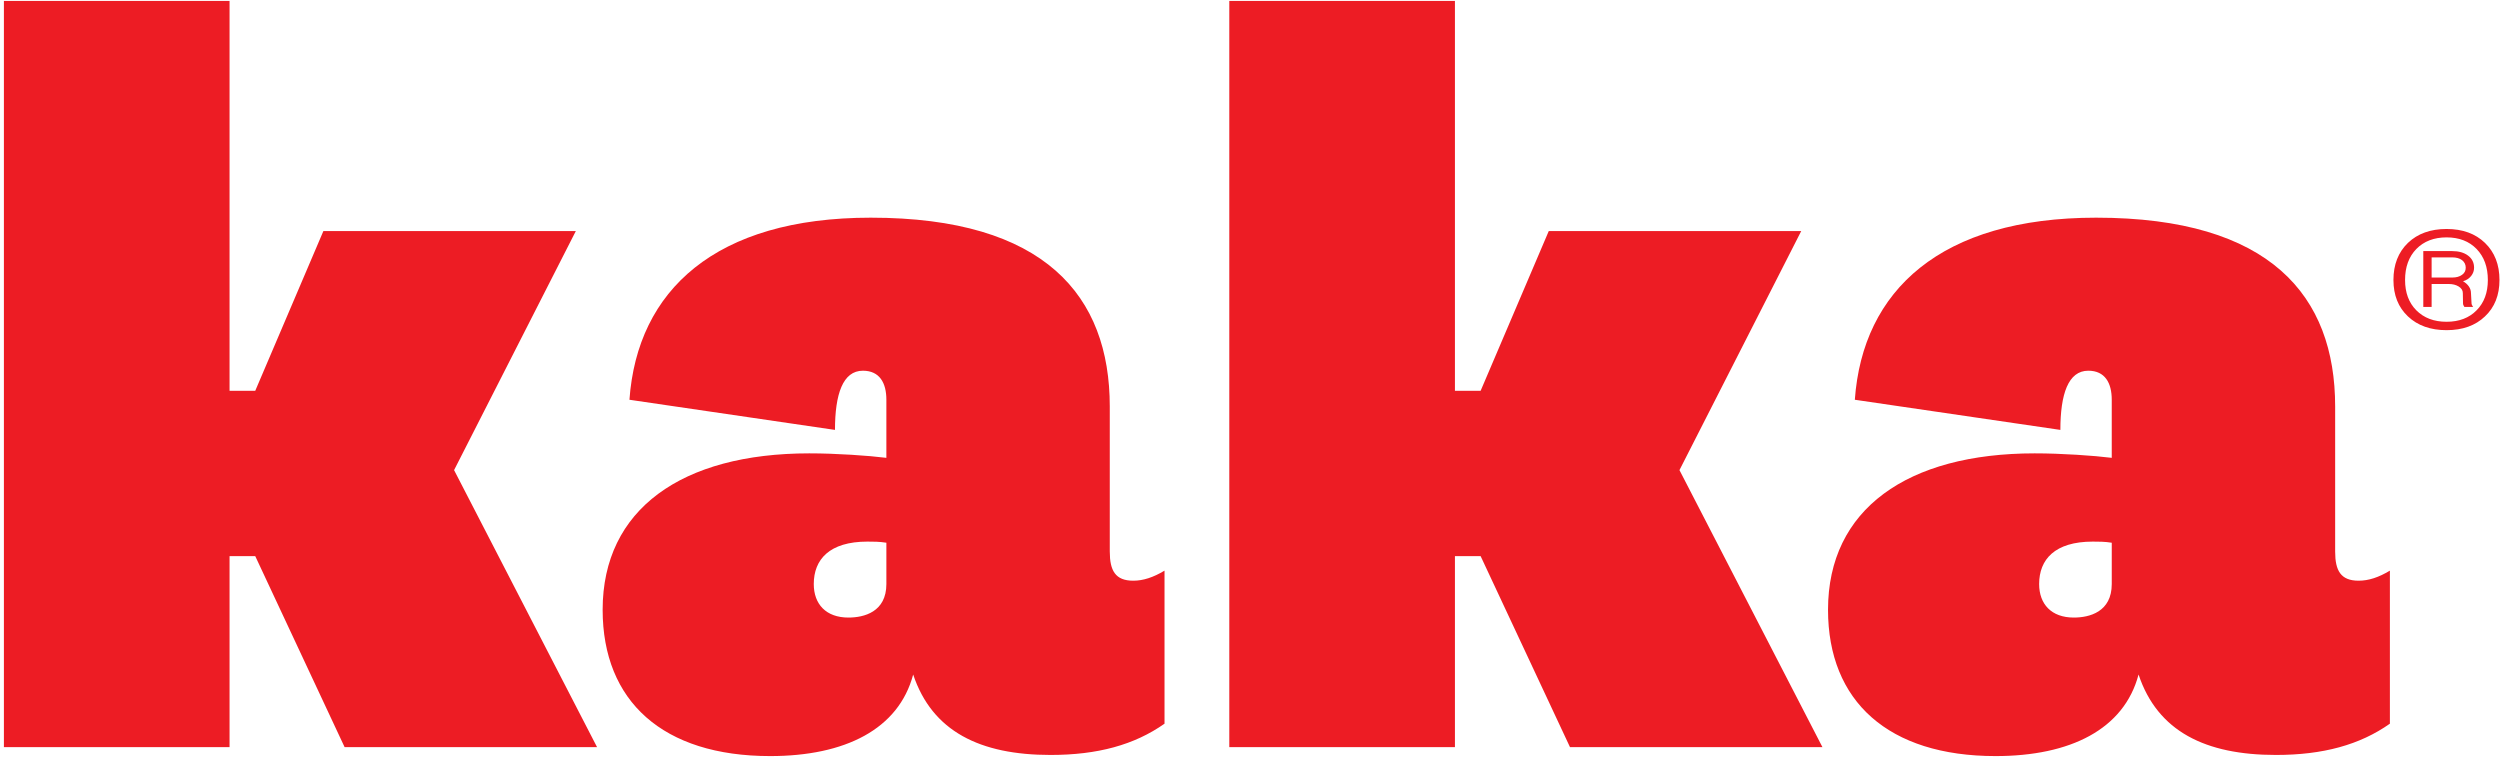
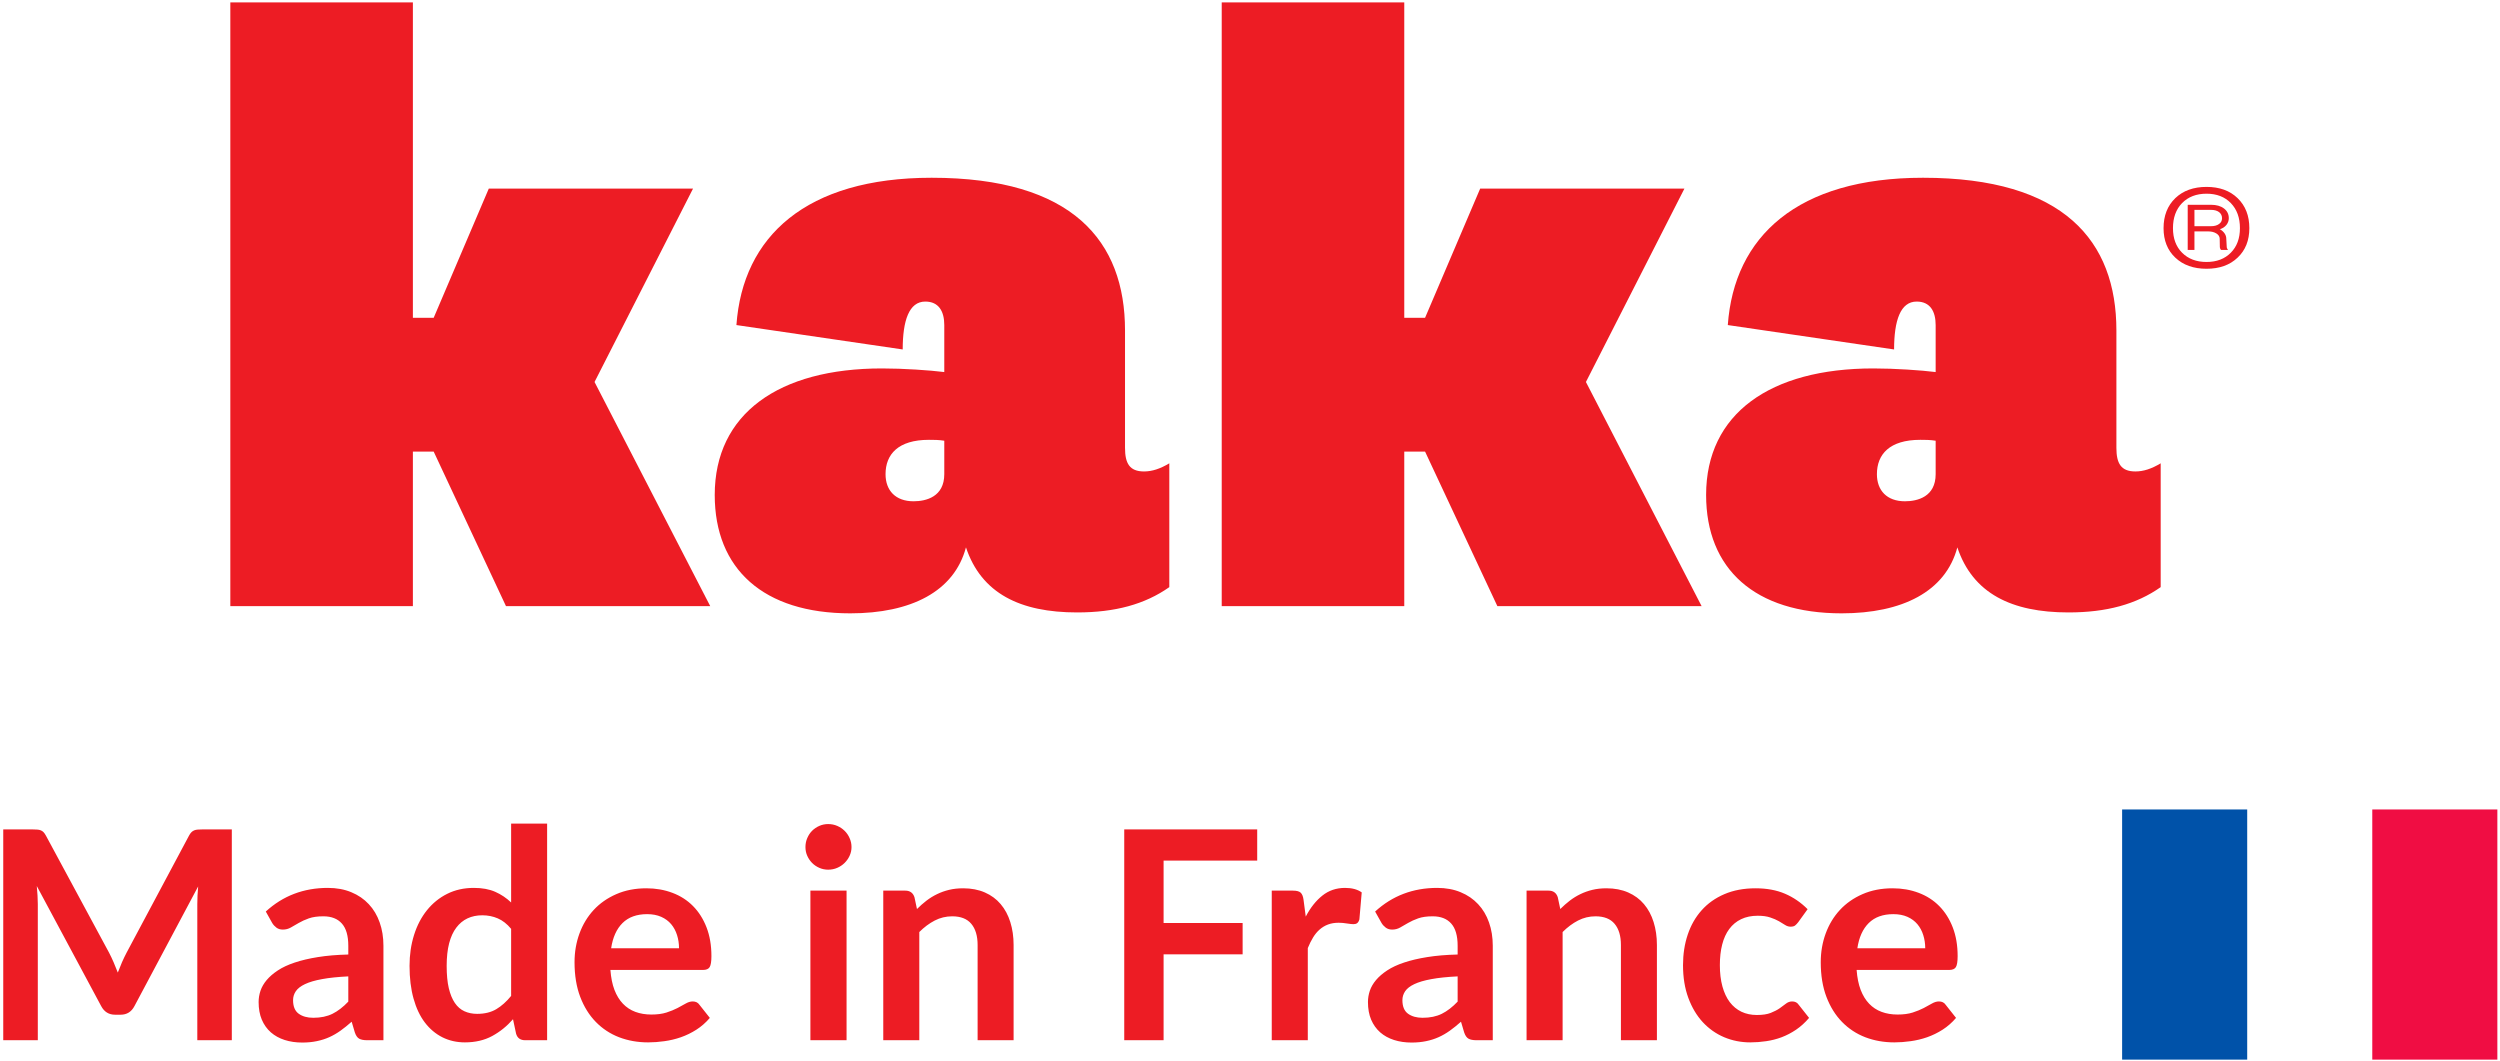
- <svg xmlns="http://www.w3.org/2000/svg" width="555px" height="168px" viewBox="0 0 555 168" version="1.1">
+ <svg xmlns="http://www.w3.org/2000/svg" width="686px" height="291px" viewBox="0 0 686 291" version="1.1">
  <defs />
  <g id="Page-1" stroke="none" stroke-width="1" fill="none" fill-rule="evenodd">
-     <g id="kaka_logo" fill="#ED1C24">
-       <g id="Group">
-         <polygon id="Shape" points="132.548 165.865 76.502 165.865 56.664 123.459 50.961 123.459 50.961 165.865 0.867 165.865 0.867 0.211 50.961 0.211 50.961 86.758 56.664 86.758 71.791 51.296 127.834 51.296 100.805 104.365" />
-         <path d="M246.372,122.469 C246.372,126.682 247.612,128.915 251.579,128.915 C253.81,128.915 256.043,128.173 258.524,126.682 L258.524,160.657 C251.828,165.371 243.644,167.6 233.228,167.6 C217.605,167.6 206.942,162.392 202.725,149.745 C199.501,161.895 187.6,167.849 170.983,167.849 C147.178,167.849 133.786,155.699 133.786,135.366 C133.786,113.045 151.393,100.646 179.661,100.646 C185.614,100.646 192.806,101.143 196.775,101.64 L196.775,88.744 C196.775,85.024 195.286,82.298 191.567,82.298 C187.102,82.298 185.366,87.506 185.366,95.439 L139.737,88.745 C141.473,64.444 158.831,48.324 193.303,48.324 C231.988,48.324 246.37,65.682 246.37,90.233 L246.37,122.469 L246.372,122.469 Z M196.776,120.484 C195.287,120.236 193.798,120.236 192.559,120.236 C184.128,120.236 180.657,124.205 180.657,129.66 C180.657,134.122 183.383,137.1 188.343,137.1 C191.816,137.1 196.776,135.858 196.776,129.66 L196.776,120.484 Z" id="Shape" />
-         <polygon id="Shape" points="404.583 165.865 348.539 165.865 328.699 123.459 322.995 123.459 322.995 165.865 272.904 165.865 272.904 0.211 322.995 0.211 322.995 86.758 328.699 86.758 343.826 51.296 399.872 51.296 372.841 104.365" />
-         <path d="M518.405,122.469 C518.405,126.682 519.644,128.915 523.613,128.915 C525.845,128.915 528.077,128.173 530.556,126.682 L530.556,160.657 C523.861,165.371 515.677,167.6 505.262,167.6 C489.637,167.6 478.976,162.392 474.761,149.745 C471.537,161.895 459.631,167.849 443.019,167.849 C419.209,167.849 405.821,155.699 405.821,135.366 C405.821,113.045 423.427,100.646 451.698,100.646 C457.649,100.646 464.842,101.143 468.808,101.64 L468.808,88.744 C468.808,85.024 467.32,82.298 463.599,82.298 C459.138,82.298 457.403,87.506 457.403,95.439 L411.772,88.745 C413.507,64.444 430.868,48.324 465.336,48.324 C504.021,48.324 518.404,65.682 518.404,90.233 L518.404,122.469 L518.405,122.469 Z M468.809,120.484 C467.321,120.236 465.834,120.236 464.593,120.236 C456.16,120.236 452.69,124.205 452.69,129.66 C452.69,134.122 455.419,137.1 460.378,137.1 C463.85,137.1 468.809,135.858 468.809,129.66 L468.809,120.484 Z" id="Shape" />
-         <path d="M531.344,62.155 C531.344,58.74 532.418,55.995 534.572,53.915 C536.724,51.862 539.579,50.834 543.135,50.834 C546.691,50.834 549.532,51.862 551.656,53.915 C553.809,55.996 554.884,58.741 554.884,62.155 C554.884,65.523 553.81,68.223 551.656,70.249 C549.533,72.279 546.692,73.296 543.135,73.296 C539.578,73.296 536.724,72.279 534.572,70.249 C532.418,68.223 531.344,65.523 531.344,62.155 Z M533.925,62.155 C533.925,64.972 534.757,67.217 536.421,68.888 C538.113,70.586 540.352,71.434 543.135,71.434 C545.917,71.434 548.141,70.585 549.806,68.888 C551.468,67.217 552.303,64.972 552.303,62.155 C552.303,59.287 551.468,56.997 549.806,55.277 C548.141,53.556 545.917,52.699 543.135,52.699 C540.352,52.699 538.114,53.556 536.421,55.277 C534.757,56.997 533.925,59.287 533.925,62.155 Z M537.971,68.138 L537.971,55.743 L544.384,55.743 C545.847,55.743 547.023,56.076 547.911,56.744 C548.802,57.413 549.245,58.307 549.245,59.432 C549.245,60.1 549.031,60.708 548.601,61.259 C548.14,61.832 547.538,62.226 546.792,62.44 C547.336,62.75 547.766,63.132 548.084,63.587 C548.399,64.042 548.556,64.532 548.556,65.056 L548.687,67.419 C548.687,67.564 548.786,67.778 548.986,68.065 L549.031,68.137 L547.094,68.137 C546.894,67.851 546.792,67.598 546.792,67.384 L546.749,65.056 C546.749,64.459 546.433,63.97 545.802,63.587 C545.198,63.228 544.483,63.048 543.651,63.048 L539.82,63.048 L539.82,68.137 L537.971,68.137 L537.971,68.138 Z M539.82,61.616 L544.383,61.616 C545.3,61.616 546.03,61.413 546.577,61.008 C547.123,60.625 547.393,60.101 547.393,59.433 C547.393,58.741 547.122,58.179 546.577,57.75 C546.03,57.341 545.3,57.138 544.383,57.138 L539.82,57.138 L539.82,61.616 Z" id="Shape" />
+     <g id="Group-3" transform="translate(-6.164487, 0.451792)">
+       <g id="kaka_logotype" transform="translate(68.5, 0)" fill="#ED1C24">
+         <g id="Page-1">
+           <g id="kaka_logo">
+             <g id="Group">
+               <polygon id="Shape" points="132.548 165.865 76.502 165.865 56.664 123.459 50.961 123.459 50.961 165.865 0.867 165.865 0.867 0.211 50.961 0.211 50.961 86.758 56.664 86.758 71.791 51.296 127.834 51.296 100.805 104.365" />
+               <path d="M246.372,122.469 C246.372,126.682 247.612,128.915 251.579,128.915 C253.81,128.915 256.043,128.173 258.524,126.682 L258.524,160.657 C251.828,165.371 243.644,167.6 233.228,167.6 C217.605,167.6 206.942,162.392 202.725,149.745 C199.501,161.895 187.6,167.849 170.983,167.849 C147.178,167.849 133.786,155.699 133.786,135.366 C133.786,113.045 151.393,100.646 179.661,100.646 C185.614,100.646 192.806,101.143 196.775,101.64 L196.775,88.744 C196.775,85.024 195.286,82.298 191.567,82.298 C187.102,82.298 185.366,87.506 185.366,95.439 L139.737,88.745 C141.473,64.444 158.831,48.324 193.303,48.324 C231.988,48.324 246.37,65.682 246.37,90.233 L246.37,122.469 L246.372,122.469 Z M196.776,120.484 C195.287,120.236 193.798,120.236 192.559,120.236 C184.128,120.236 180.657,124.205 180.657,129.66 C180.657,134.122 183.383,137.1 188.343,137.1 C191.816,137.1 196.776,135.858 196.776,129.66 L196.776,120.484 Z" id="Shape" />
+               <polygon id="Shape" points="404.583 165.865 348.539 165.865 328.699 123.459 322.995 123.459 322.995 165.865 272.904 165.865 272.904 0.211 322.995 0.211 322.995 86.758 328.699 86.758 343.826 51.296 399.872 51.296 372.841 104.365" />
+               <path d="M518.405,122.469 C518.405,126.682 519.644,128.915 523.613,128.915 C525.845,128.915 528.077,128.173 530.556,126.682 L530.556,160.657 C523.861,165.371 515.677,167.6 505.262,167.6 C489.637,167.6 478.976,162.392 474.761,149.745 C471.537,161.895 459.631,167.849 443.019,167.849 C419.209,167.849 405.821,155.699 405.821,135.366 C405.821,113.045 423.427,100.646 451.698,100.646 C457.649,100.646 464.842,101.143 468.808,101.64 L468.808,88.744 C468.808,85.024 467.32,82.298 463.599,82.298 C459.138,82.298 457.403,87.506 457.403,95.439 L411.772,88.745 C413.507,64.444 430.868,48.324 465.336,48.324 C504.021,48.324 518.404,65.682 518.404,90.233 L518.404,122.469 L518.405,122.469 Z M468.809,120.484 C467.321,120.236 465.834,120.236 464.593,120.236 C456.16,120.236 452.69,124.205 452.69,129.66 C452.69,134.122 455.419,137.1 460.378,137.1 C463.85,137.1 468.809,135.858 468.809,129.66 L468.809,120.484 Z" id="Shape" />
+               <path d="M531.344,62.155 C531.344,58.74 532.418,55.995 534.572,53.915 C536.724,51.862 539.579,50.834 543.135,50.834 C546.691,50.834 549.532,51.862 551.656,53.915 C553.809,55.996 554.884,58.741 554.884,62.155 C554.884,65.523 553.81,68.223 551.656,70.249 C549.533,72.279 546.692,73.296 543.135,73.296 C539.578,73.296 536.724,72.279 534.572,70.249 C532.418,68.223 531.344,65.523 531.344,62.155 Z M533.925,62.155 C533.925,64.972 534.757,67.217 536.421,68.888 C538.113,70.586 540.352,71.434 543.135,71.434 C545.917,71.434 548.141,70.585 549.806,68.888 C551.468,67.217 552.303,64.972 552.303,62.155 C552.303,59.287 551.468,56.997 549.806,55.277 C548.141,53.556 545.917,52.699 543.135,52.699 C540.352,52.699 538.114,53.556 536.421,55.277 C534.757,56.997 533.925,59.287 533.925,62.155 Z M537.971,68.138 L537.971,55.743 L544.384,55.743 C545.847,55.743 547.023,56.076 547.911,56.744 C548.802,57.413 549.245,58.307 549.245,59.432 C549.245,60.1 549.031,60.708 548.601,61.259 C548.14,61.832 547.538,62.226 546.792,62.44 C547.336,62.75 547.766,63.132 548.084,63.587 C548.399,64.042 548.556,64.532 548.556,65.056 L548.687,67.419 C548.687,67.564 548.786,67.778 548.986,68.065 L549.031,68.137 L547.094,68.137 C546.894,67.851 546.792,67.598 546.792,67.384 L546.749,65.056 C546.749,64.459 546.433,63.97 545.802,63.587 C545.198,63.228 544.483,63.048 543.651,63.048 L539.82,63.048 L539.82,68.137 L537.971,68.137 L537.971,68.138 Z M539.82,61.616 L544.383,61.616 C545.3,61.616 546.03,61.413 546.577,61.008 C547.123,60.625 547.393,60.101 547.393,59.433 C547.393,58.741 547.122,58.179 546.577,57.75 C546.03,57.341 545.3,57.138 544.383,57.138 L539.82,57.138 L539.82,61.616 Z" id="Shape" />
+             </g>
+           </g>
+         </g>
+       </g>
+       <g id="Group-2" transform="translate(0, 205)">
+         <text id="Made-in-France" font-family="Lato-Bold, Lato" font-size="80" font-weight="bold" fill="#ED1C24">
+           <tspan x="0.616" y="79.985">Made in France</tspan>
+         </text>
+         <g id="france-flag" transform="translate(588.4747, 16.66547)">
+           <rect id="Rectangle" fill="#0052A9" x="0" y="0" width="34.322" height="68.644" />
+           <rect id="Rectangle-Copy" fill="#F00D43" x="68.644" y="0" width="34.322" height="68.644" />
+         </g>
      </g>
    </g>
  </g>
</svg>
